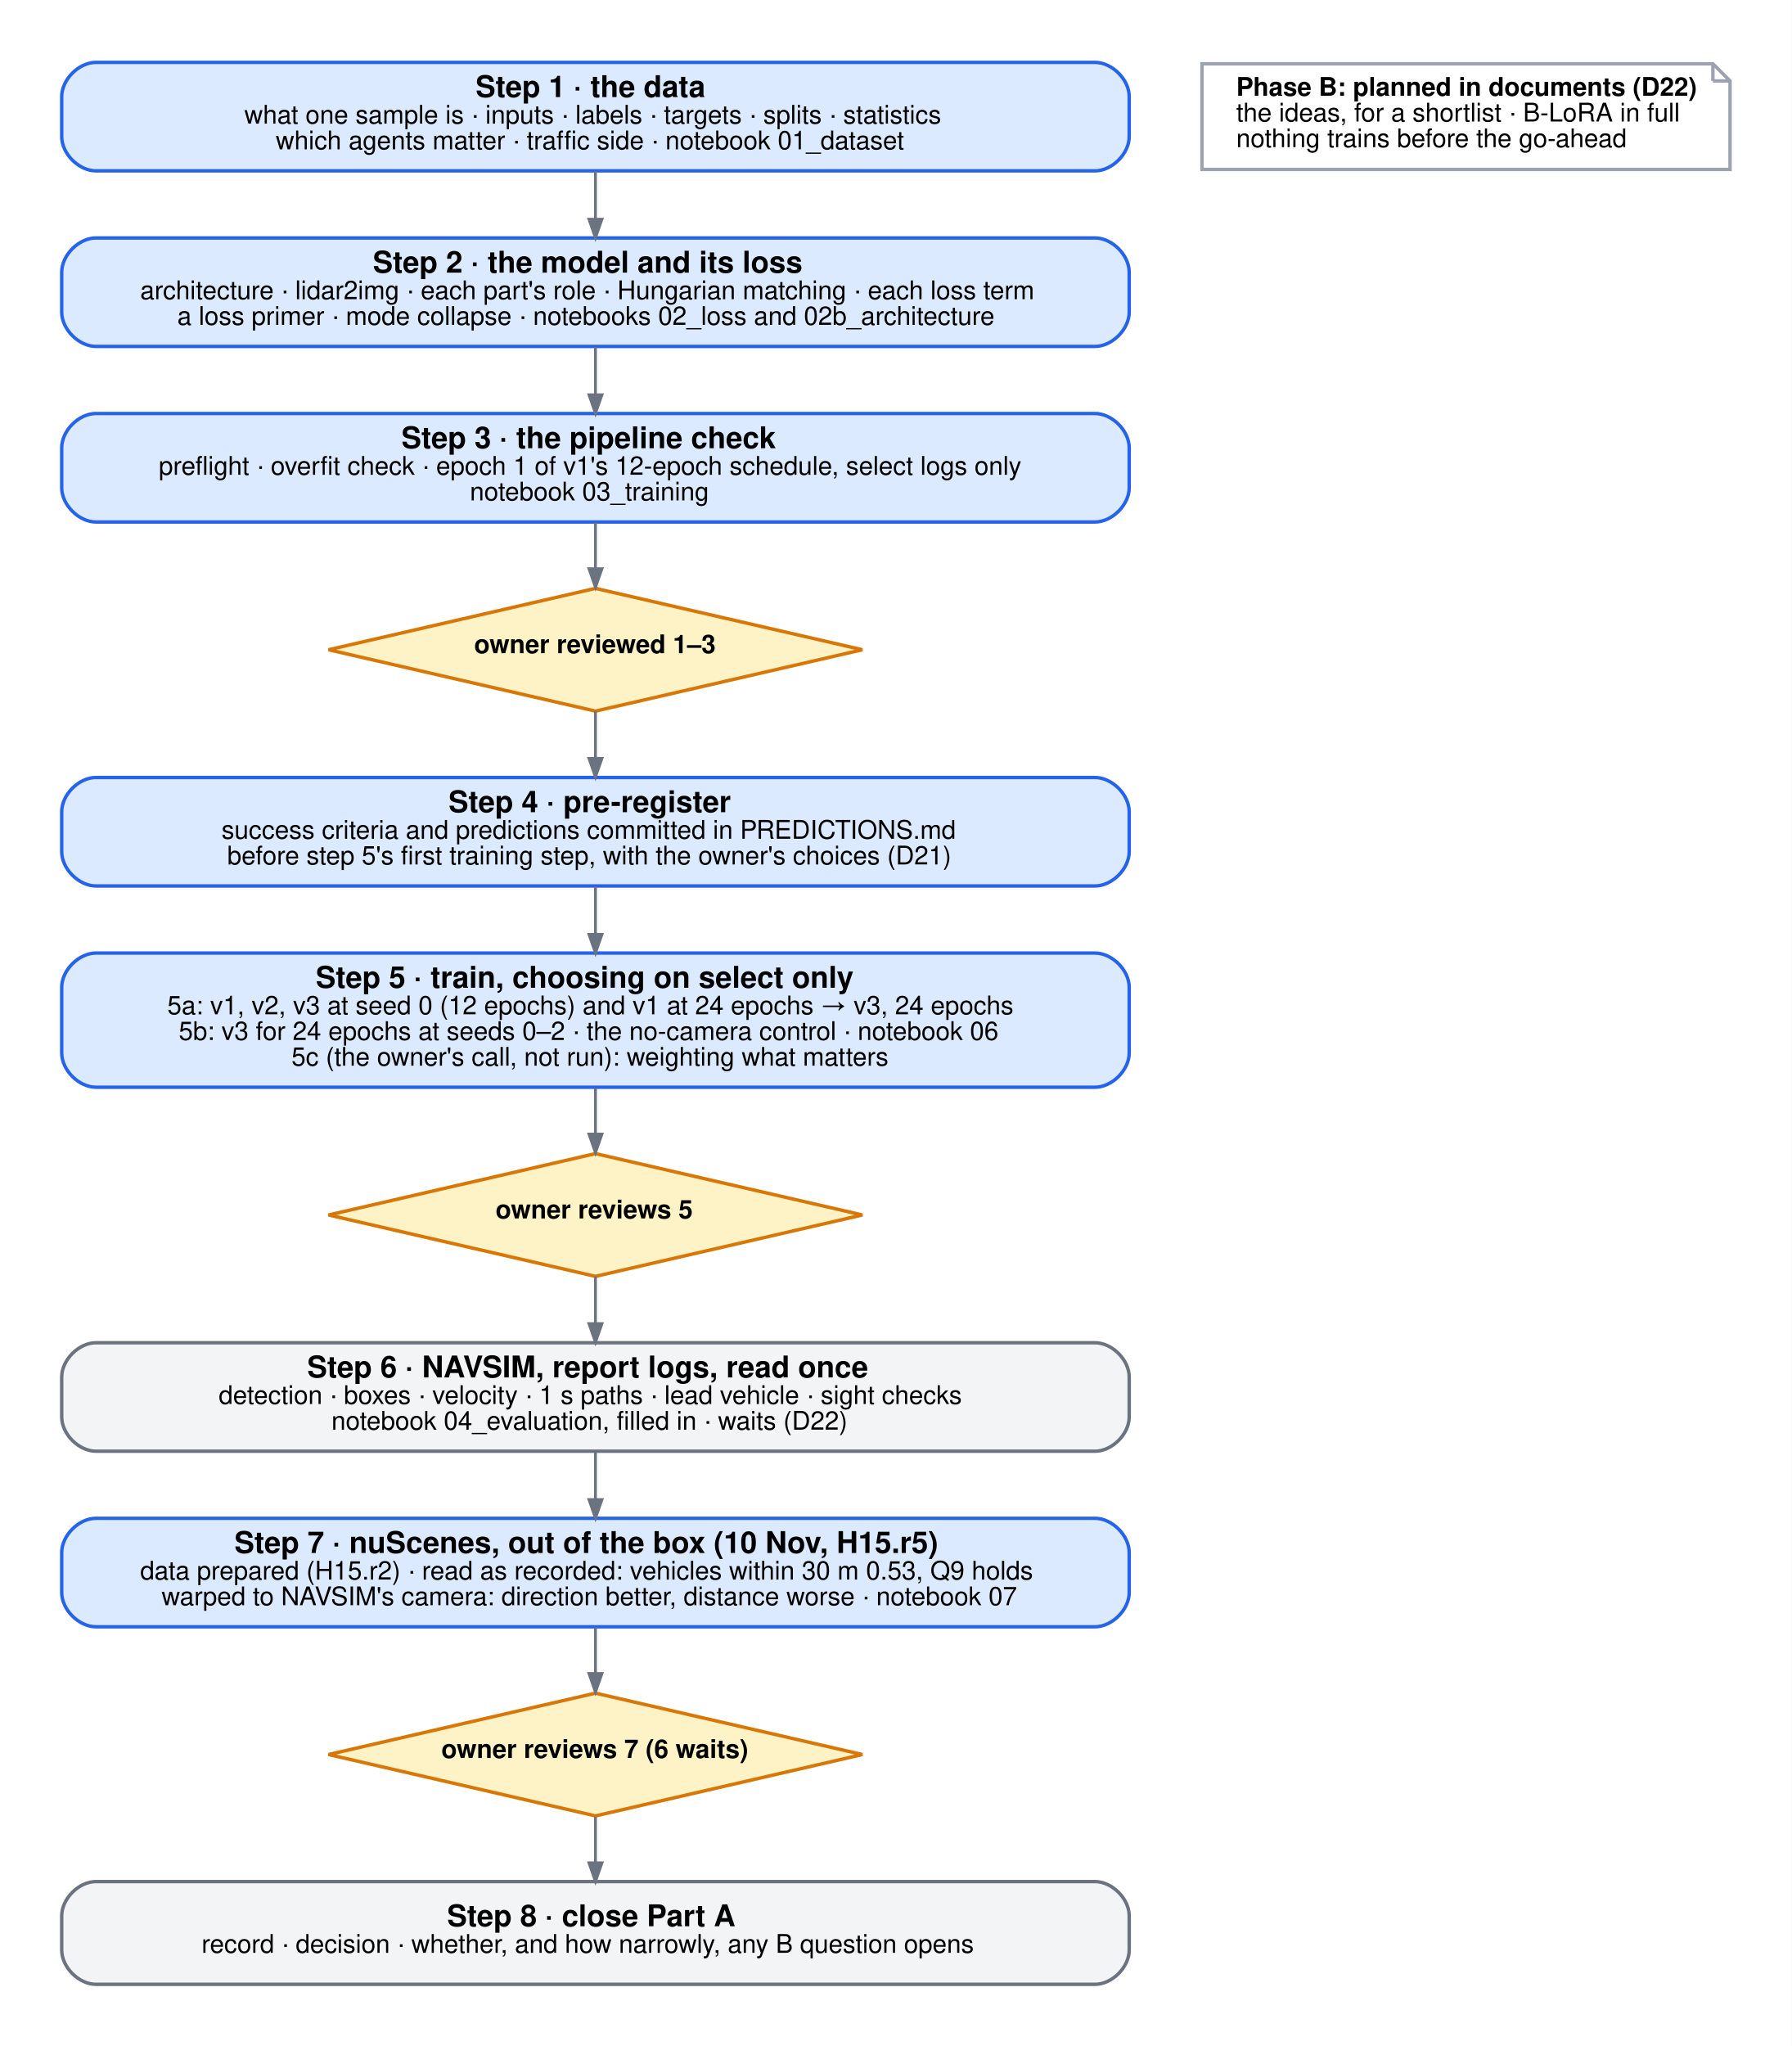
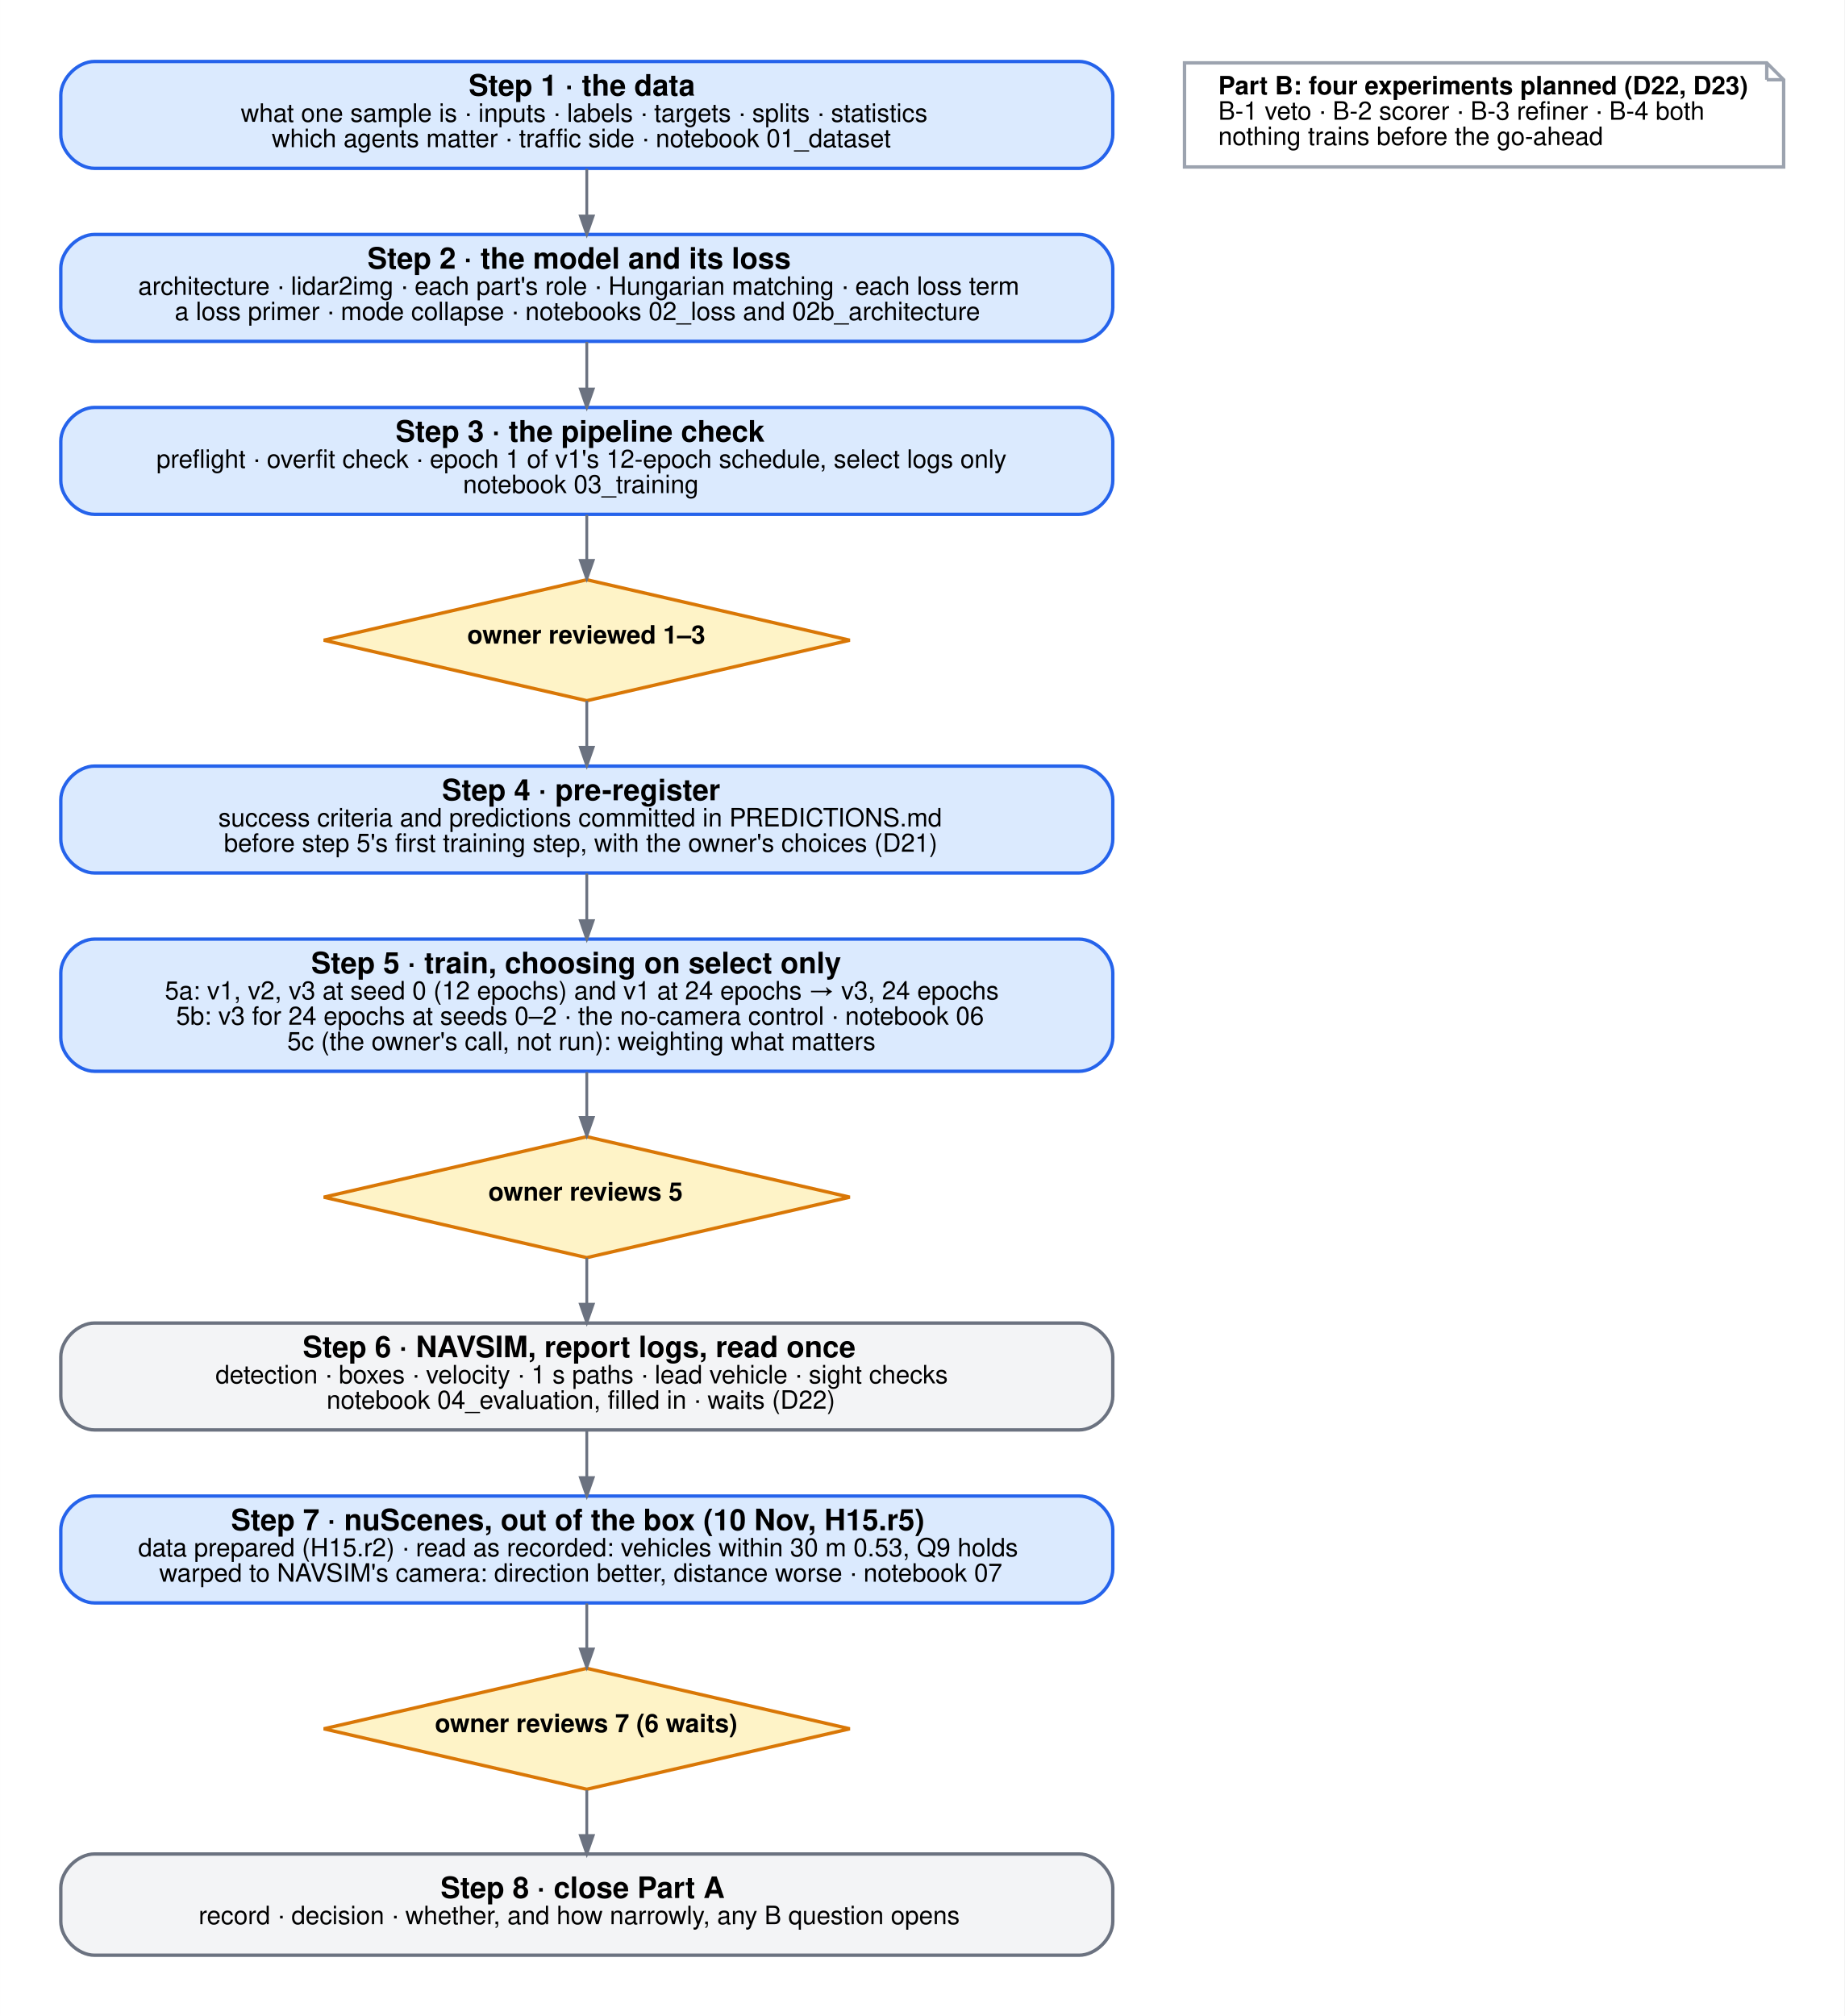
- <svg xmlns="http://www.w3.org/2000/svg" width="628pt" height="717pt" viewBox="0.00 0.00 627.70 716.70">
+ <svg xmlns="http://www.w3.org/2000/svg" width="656pt" height="717pt" viewBox="0.00 0.00 655.70 716.70">
  <g id="graph0" class="graph" transform="scale(1 1) rotate(0) translate(21.6 695.1)">
-     <polygon fill="white" stroke="transparent" points="-21.6,21.6 -21.6,-695.1 606.1,-695.1 606.1,21.6 -21.6,21.6" />
+     <polygon fill="white" stroke="transparent" points="-21.6,21.6 -21.6,-695.1 634.1,-695.1 634.1,21.6 -21.6,21.6" />
    <g id="node1" class="node">
      <path fill="#dbeafe" stroke="#2563eb" stroke-width="1.2" d="M362,-673.25C362,-673.25 12,-673.25 12,-673.25 6,-673.25 0,-667.25 0,-661.25 0,-661.25 0,-647.25 0,-647.25 0,-641.25 6,-635.25 12,-635.25 12,-635.25 362,-635.25 362,-635.25 368,-635.25 374,-641.25 374,-647.25 374,-647.25 374,-661.25 374,-661.25 374,-667.25 368,-673.25 362,-673.25" />
      <text text-anchor="start" x="145" y="-661.1" font-family="Helvetica" font-weight="bold" font-size="10.50">Step 1 · the data</text>
      <text text-anchor="start" x="64" y="-651.8" font-family="Helvetica" font-size="9.00">what one sample is · inputs · labels · targets · splits · statistics</text>
      <text text-anchor="start" x="75" y="-642.8" font-family="Helvetica" font-size="9.00">which agents matter · traffic side · notebook 01_dataset</text>
    </g>
    <g id="node2" class="node">
      <path fill="#dbeafe" stroke="#2563eb" stroke-width="1.2" d="M362,-611.75C362,-611.75 12,-611.75 12,-611.75 6,-611.75 0,-605.75 0,-599.75 0,-599.75 0,-585.75 0,-585.75 0,-579.75 6,-573.75 12,-573.75 12,-573.75 362,-573.75 362,-573.75 368,-573.75 374,-579.75 374,-585.75 374,-585.75 374,-599.75 374,-599.75 374,-605.75 368,-611.75 362,-611.75" />
      <text text-anchor="start" x="109" y="-599.6" font-family="Helvetica" font-weight="bold" font-size="10.50">Step 2 · the model and its loss</text>
      <text text-anchor="start" x="27.5" y="-590.3" font-family="Helvetica" font-size="9.00">architecture · lidar2img · each part's role · Hungarian matching · each loss term</text>
      <text text-anchor="start" x="40.5" y="-581.3" font-family="Helvetica" font-size="9.00">a loss primer · mode collapse · notebooks 02_loss and 02b_architecture</text>
    </g>
    <g id="edge1" class="edge">
      <path fill="none" stroke="#6b7280" d="M187,-635.07C187,-629.88 187,-624.14 187,-618.62" />
      <polygon fill="#6b7280" stroke="#6b7280" points="189.28,-618.31 187,-611.81 184.73,-618.31 189.28,-618.31" />
    </g>
    <g id="node12" class="node">
-       <polygon fill="white" stroke="#9ca3af" stroke-width="1.2" points="578.5,-672.75 399.5,-672.75 399.5,-635.75 584.5,-635.75 584.5,-666.75 578.5,-672.75" />
-       <polyline fill="none" stroke="#9ca3af" stroke-width="1.2" points="578.5,-672.75 578.5,-666.75 " />
-       <polyline fill="none" stroke="#9ca3af" stroke-width="1.2" points="584.5,-666.75 578.5,-666.75 " />
-       <text text-anchor="start" x="411.5" y="-661.55" font-family="Helvetica" font-weight="bold" font-size="9.00">Phase B: planned in documents (D22)</text>
-       <text text-anchor="start" x="411.5" y="-652.55" font-family="Helvetica" font-size="9.00">the ideas, for a shortlist · B-LoRA in full</text>
+       <polygon fill="white" stroke="#9ca3af" stroke-width="1.2" points="606.5,-672.75 399.5,-672.75 399.5,-635.75 612.5,-635.75 612.5,-666.75 606.5,-672.75" />
+       <polyline fill="none" stroke="#9ca3af" stroke-width="1.2" points="606.5,-672.75 606.5,-666.75 " />
+       <polyline fill="none" stroke="#9ca3af" stroke-width="1.2" points="612.5,-666.75 606.5,-666.75 " />
+       <text text-anchor="start" x="411.5" y="-661.55" font-family="Helvetica" font-weight="bold" font-size="9.00">Part B: four experiments planned (D22, D23)</text>
+       <text text-anchor="start" x="411.5" y="-652.55" font-family="Helvetica" font-size="9.00">B-1 veto · B-2 scorer · B-3 refiner · B-4 both</text>
      <text text-anchor="start" x="411.5" y="-643.55" font-family="Helvetica" font-size="9.00">nothing trains before the go-ahead</text>
    </g>
    <g id="node3" class="node">
      <path fill="#dbeafe" stroke="#2563eb" stroke-width="1.2" d="M362,-550.25C362,-550.25 12,-550.25 12,-550.25 6,-550.25 0,-544.25 0,-538.25 0,-538.25 0,-524.25 0,-524.25 0,-518.25 6,-512.25 12,-512.25 12,-512.25 362,-512.25 362,-512.25 368,-512.25 374,-518.25 374,-524.25 374,-524.25 374,-538.25 374,-538.25 374,-544.25 368,-550.25 362,-550.25" />
      <text text-anchor="start" x="119" y="-538.1" font-family="Helvetica" font-weight="bold" font-size="10.50">Step 3 · the pipeline check</text>
      <text text-anchor="start" x="34" y="-528.8" font-family="Helvetica" font-size="9.00">preflight · overfit check · epoch 1 of v1's 12-epoch schedule, select logs only</text>
      <text text-anchor="start" x="143" y="-519.8" font-family="Helvetica" font-size="9.00">notebook 03_training</text>
    </g>
    <g id="edge2" class="edge">
      <path fill="none" stroke="#6b7280" d="M187,-573.57C187,-568.38 187,-562.64 187,-557.12" />
      <polygon fill="#6b7280" stroke="#6b7280" points="189.28,-556.81 187,-550.31 184.73,-556.81 189.28,-556.81" />
    </g>
    <g id="node4" class="node">
      <polygon fill="#fef3c7" stroke="#d97706" stroke-width="1.2" points="187,-489 93.5,-467.5 187,-446 280.5,-467.5 187,-489" />
      <text text-anchor="start" x="144.5" y="-466.3" font-family="Helvetica" font-weight="bold" font-size="9.00">owner reviewed 1–3</text>
    </g>
    <g id="edge3" class="edge">
      <path fill="none" stroke="#6b7280" d="M187,-512.06C187,-507.05 187,-501.51 187,-496.11" />
      <polygon fill="#6b7280" stroke="#6b7280" points="189.28,-495.88 187,-489.38 184.73,-495.88 189.28,-495.88" />
    </g>
    <g id="node5" class="node">
      <path fill="#dbeafe" stroke="#2563eb" stroke-width="1.2" d="M362,-422.75C362,-422.75 12,-422.75 12,-422.75 6,-422.75 0,-416.75 0,-410.75 0,-410.75 0,-396.75 0,-396.75 0,-390.75 6,-384.75 12,-384.75 12,-384.75 362,-384.75 362,-384.75 368,-384.75 374,-390.75 374,-396.75 374,-396.75 374,-410.75 374,-410.75 374,-416.75 368,-422.75 362,-422.75" />
      <text text-anchor="start" x="135.5" y="-410.6" font-family="Helvetica" font-weight="bold" font-size="10.50">Step 4 · pre-register</text>
      <text text-anchor="start" x="56" y="-401.3" font-family="Helvetica" font-size="9.00">success criteria and predictions committed in PREDICTIONS.md</text>
      <text text-anchor="start" x="58" y="-392.3" font-family="Helvetica" font-size="9.00">before step 5's first training step, with the owner's choices (D21)</text>
    </g>
    <g id="edge4" class="edge">
      <path fill="none" stroke="#6b7280" d="M187,-445.94C187,-440.71 187,-435.03 187,-429.61" />
      <polygon fill="#6b7280" stroke="#6b7280" points="189.28,-429.44 187,-422.94 184.73,-429.44 189.28,-429.44" />
    </g>
    <g id="node6" class="node">
      <path fill="#dbeafe" stroke="#2563eb" stroke-width="1.2" d="M362,-361.25C362,-361.25 12,-361.25 12,-361.25 6,-361.25 0,-355.25 0,-349.25 0,-349.25 0,-326.25 0,-326.25 0,-320.25 6,-314.25 12,-314.25 12,-314.25 362,-314.25 362,-314.25 368,-314.25 374,-320.25 374,-326.25 374,-326.25 374,-349.25 374,-349.25 374,-355.25 368,-361.25 362,-361.25" />
      <text text-anchor="start" x="89" y="-349.1" font-family="Helvetica" font-weight="bold" font-size="10.50">Step 5 · train, choosing on select only</text>
      <text text-anchor="start" x="37" y="-339.8" font-family="Helvetica" font-size="9.00">5a: v1, v2, v3 at seed 0 (12 epochs) and v1 at 24 epochs → v3, 24 epochs</text>
      <text text-anchor="start" x="41" y="-330.8" font-family="Helvetica" font-size="9.00">5b: v3 for 24 epochs at seeds 0–2 · the no-camera control · notebook 06</text>
      <text text-anchor="start" x="80.5" y="-321.8" font-family="Helvetica" font-size="9.00">5c (the owner's call, not run): weighting what matters</text>
    </g>
    <g id="edge5" class="edge">
      <path fill="none" stroke="#6b7280" d="M187,-384.58C187,-379.38 187,-373.56 187,-367.88" />
      <polygon fill="#6b7280" stroke="#6b7280" points="189.28,-367.8 187,-361.3 184.73,-367.8 189.28,-367.8" />
    </g>
    <g id="node7" class="node">
      <polygon fill="#fef3c7" stroke="#d97706" stroke-width="1.2" points="187,-291 93.5,-269.5 187,-248 280.5,-269.5 187,-291" />
      <text text-anchor="start" x="152" y="-268.3" font-family="Helvetica" font-weight="bold" font-size="9.00">owner reviews 5</text>
    </g>
    <g id="edge6" class="edge">
      <path fill="none" stroke="#6b7280" d="M187,-313.95C187,-308.79 187,-303.26 187,-297.94" />
      <polygon fill="#6b7280" stroke="#6b7280" points="189.28,-297.84 187,-291.34 184.73,-297.84 189.28,-297.84" />
    </g>
    <g id="node8" class="node">
      <path fill="#f3f4f6" stroke="#6b7280" stroke-width="1.2" d="M362,-224.75C362,-224.75 12,-224.75 12,-224.75 6,-224.75 0,-218.75 0,-212.75 0,-212.75 0,-198.75 0,-198.75 0,-192.75 6,-186.75 12,-186.75 12,-186.75 362,-186.75 362,-186.75 368,-186.75 374,-192.75 374,-198.75 374,-198.75 374,-212.75 374,-212.75 374,-218.75 368,-224.75 362,-224.75" />
      <text text-anchor="start" x="86" y="-212.6" font-family="Helvetica" font-weight="bold" font-size="10.50">Step 6 · NAVSIM, report logs, read once</text>
      <text text-anchor="start" x="55" y="-203.3" font-family="Helvetica" font-size="9.00">detection · boxes · velocity · 1 s paths · lead vehicle · sight checks</text>
      <text text-anchor="start" x="94.5" y="-194.3" font-family="Helvetica" font-size="9.00">notebook 04_evaluation, filled in · waits (D22)</text>
    </g>
    <g id="edge7" class="edge">
      <path fill="none" stroke="#6b7280" d="M187,-247.94C187,-242.71 187,-237.03 187,-231.61" />
      <polygon fill="#6b7280" stroke="#6b7280" points="189.28,-231.44 187,-224.94 184.73,-231.44 189.28,-231.44" />
    </g>
    <g id="node9" class="node">
      <path fill="#dbeafe" stroke="#2563eb" stroke-width="1.2" d="M362,-163.25C362,-163.25 12,-163.25 12,-163.25 6,-163.25 0,-157.25 0,-151.25 0,-151.25 0,-137.25 0,-137.25 0,-131.25 6,-125.25 12,-125.25 12,-125.25 362,-125.25 362,-125.25 368,-125.25 374,-131.25 374,-137.25 374,-137.25 374,-151.25 374,-151.25 374,-157.25 368,-163.25 362,-163.25" />
      <text text-anchor="start" x="60.5" y="-151.1" font-family="Helvetica" font-weight="bold" font-size="10.50">Step 7 · nuScenes, out of the box (10 Nov, H15.r5)</text>
      <text text-anchor="start" x="27.5" y="-141.8" font-family="Helvetica" font-size="9.00">data prepared (H15.r2) · read as recorded: vehicles within 30 m 0.53, Q9 holds</text>
      <text text-anchor="start" x="35" y="-132.8" font-family="Helvetica" font-size="9.00">warped to NAVSIM's camera: direction better, distance worse · notebook 07</text>
    </g>
    <g id="edge8" class="edge">
      <path fill="none" stroke="#6b7280" d="M187,-186.57C187,-181.38 187,-175.64 187,-170.12" />
      <polygon fill="#6b7280" stroke="#6b7280" points="189.28,-169.81 187,-163.31 184.73,-169.81 189.28,-169.81" />
    </g>
    <g id="node10" class="node">
      <polygon fill="#fef3c7" stroke="#d97706" stroke-width="1.2" points="187,-102 93.5,-80.5 187,-59 280.5,-80.5 187,-102" />
      <text text-anchor="start" x="133" y="-79.3" font-family="Helvetica" font-weight="bold" font-size="9.00">owner reviews 7 (6 waits)</text>
    </g>
    <g id="edge9" class="edge">
      <path fill="none" stroke="#6b7280" d="M187,-125.06C187,-120.05 187,-114.51 187,-109.11" />
      <polygon fill="#6b7280" stroke="#6b7280" points="189.28,-108.88 187,-102.38 184.73,-108.88 189.28,-108.88" />
    </g>
    <g id="node11" class="node">
      <path fill="#f3f4f6" stroke="#6b7280" stroke-width="1.2" d="M362,-36C362,-36 12,-36 12,-36 6,-36 0,-30 0,-24 0,-24 0,-12 0,-12 0,-6 6,0 12,0 12,0 362,0 362,0 368,0 374,-6 374,-12 374,-12 374,-24 374,-24 374,-30 368,-36 362,-36" />
      <text text-anchor="start" x="135" y="-20.35" font-family="Helvetica" font-weight="bold" font-size="10.50">Step 8 · close Part A</text>
      <text text-anchor="start" x="49" y="-11.05" font-family="Helvetica" font-size="9.00">record · decision · whether, and how narrowly, any B question opens</text>
    </g>
    <g id="edge10" class="edge">
      <path fill="none" stroke="#6b7280" d="M187,-58.68C187,-53.49 187,-47.89 187,-42.57" />
      <polygon fill="#6b7280" stroke="#6b7280" points="189.28,-42.55 187,-36.05 184.73,-42.55 189.28,-42.55" />
    </g>
  </g>
</svg>
